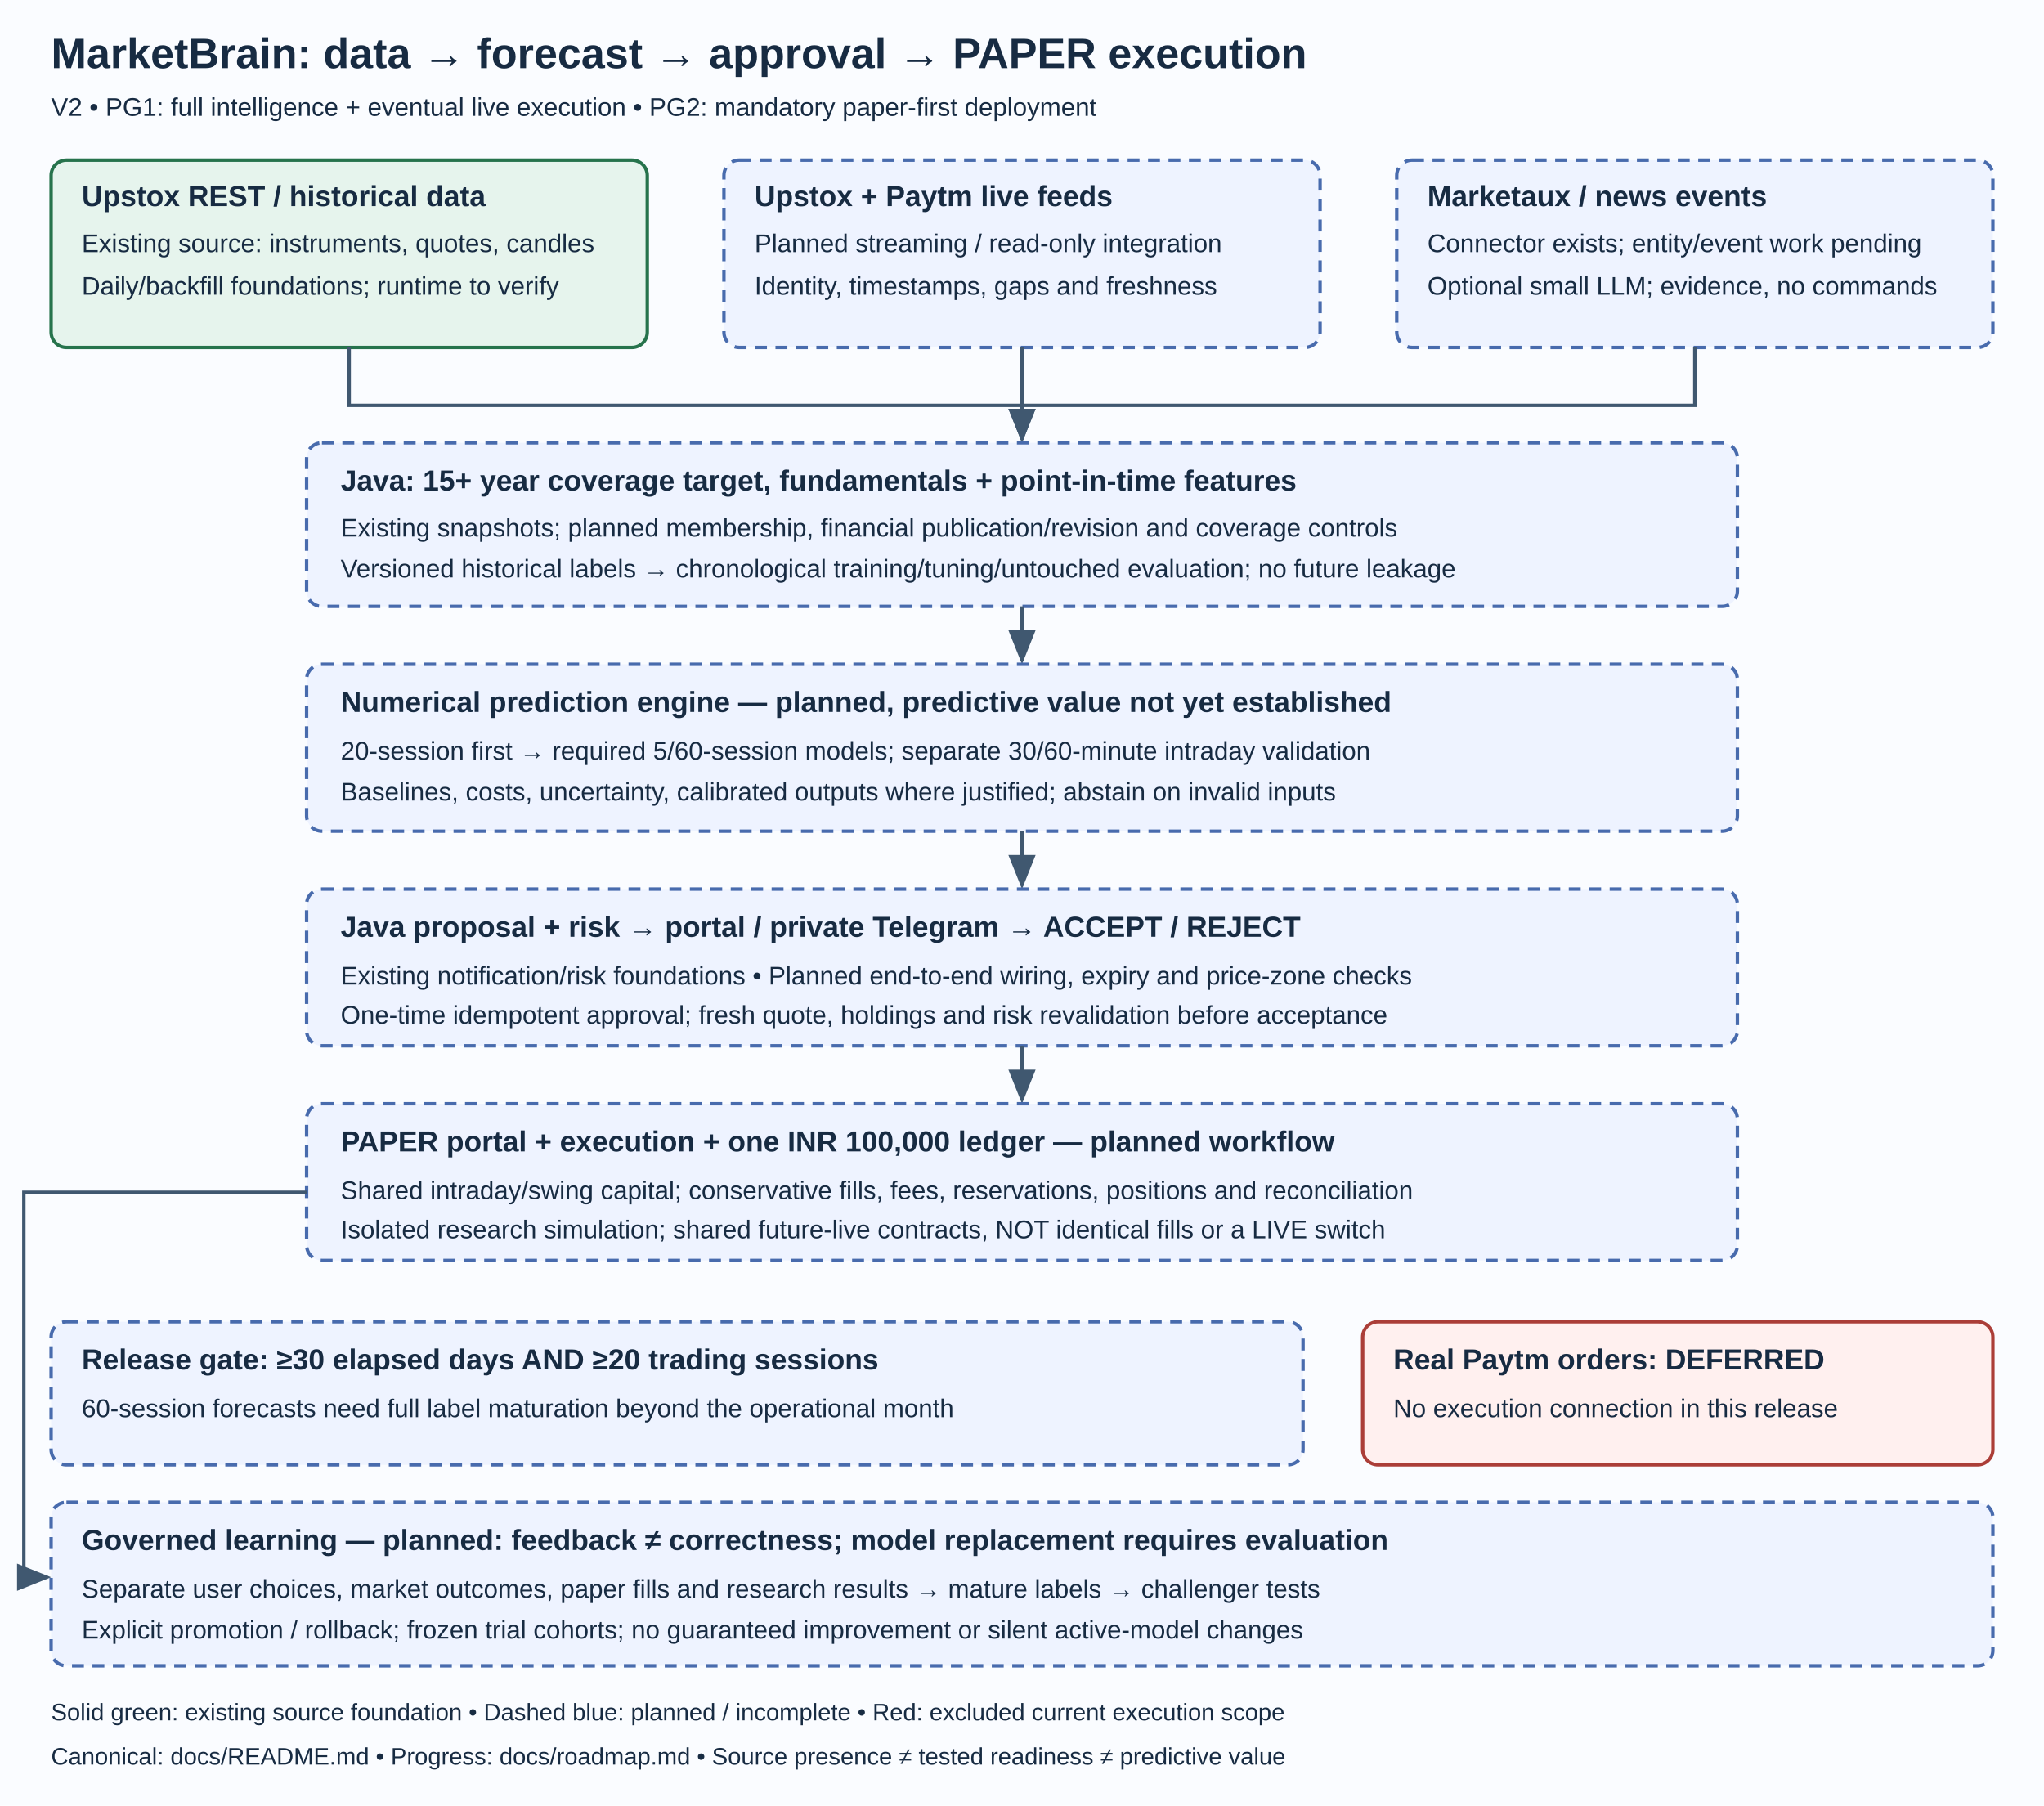
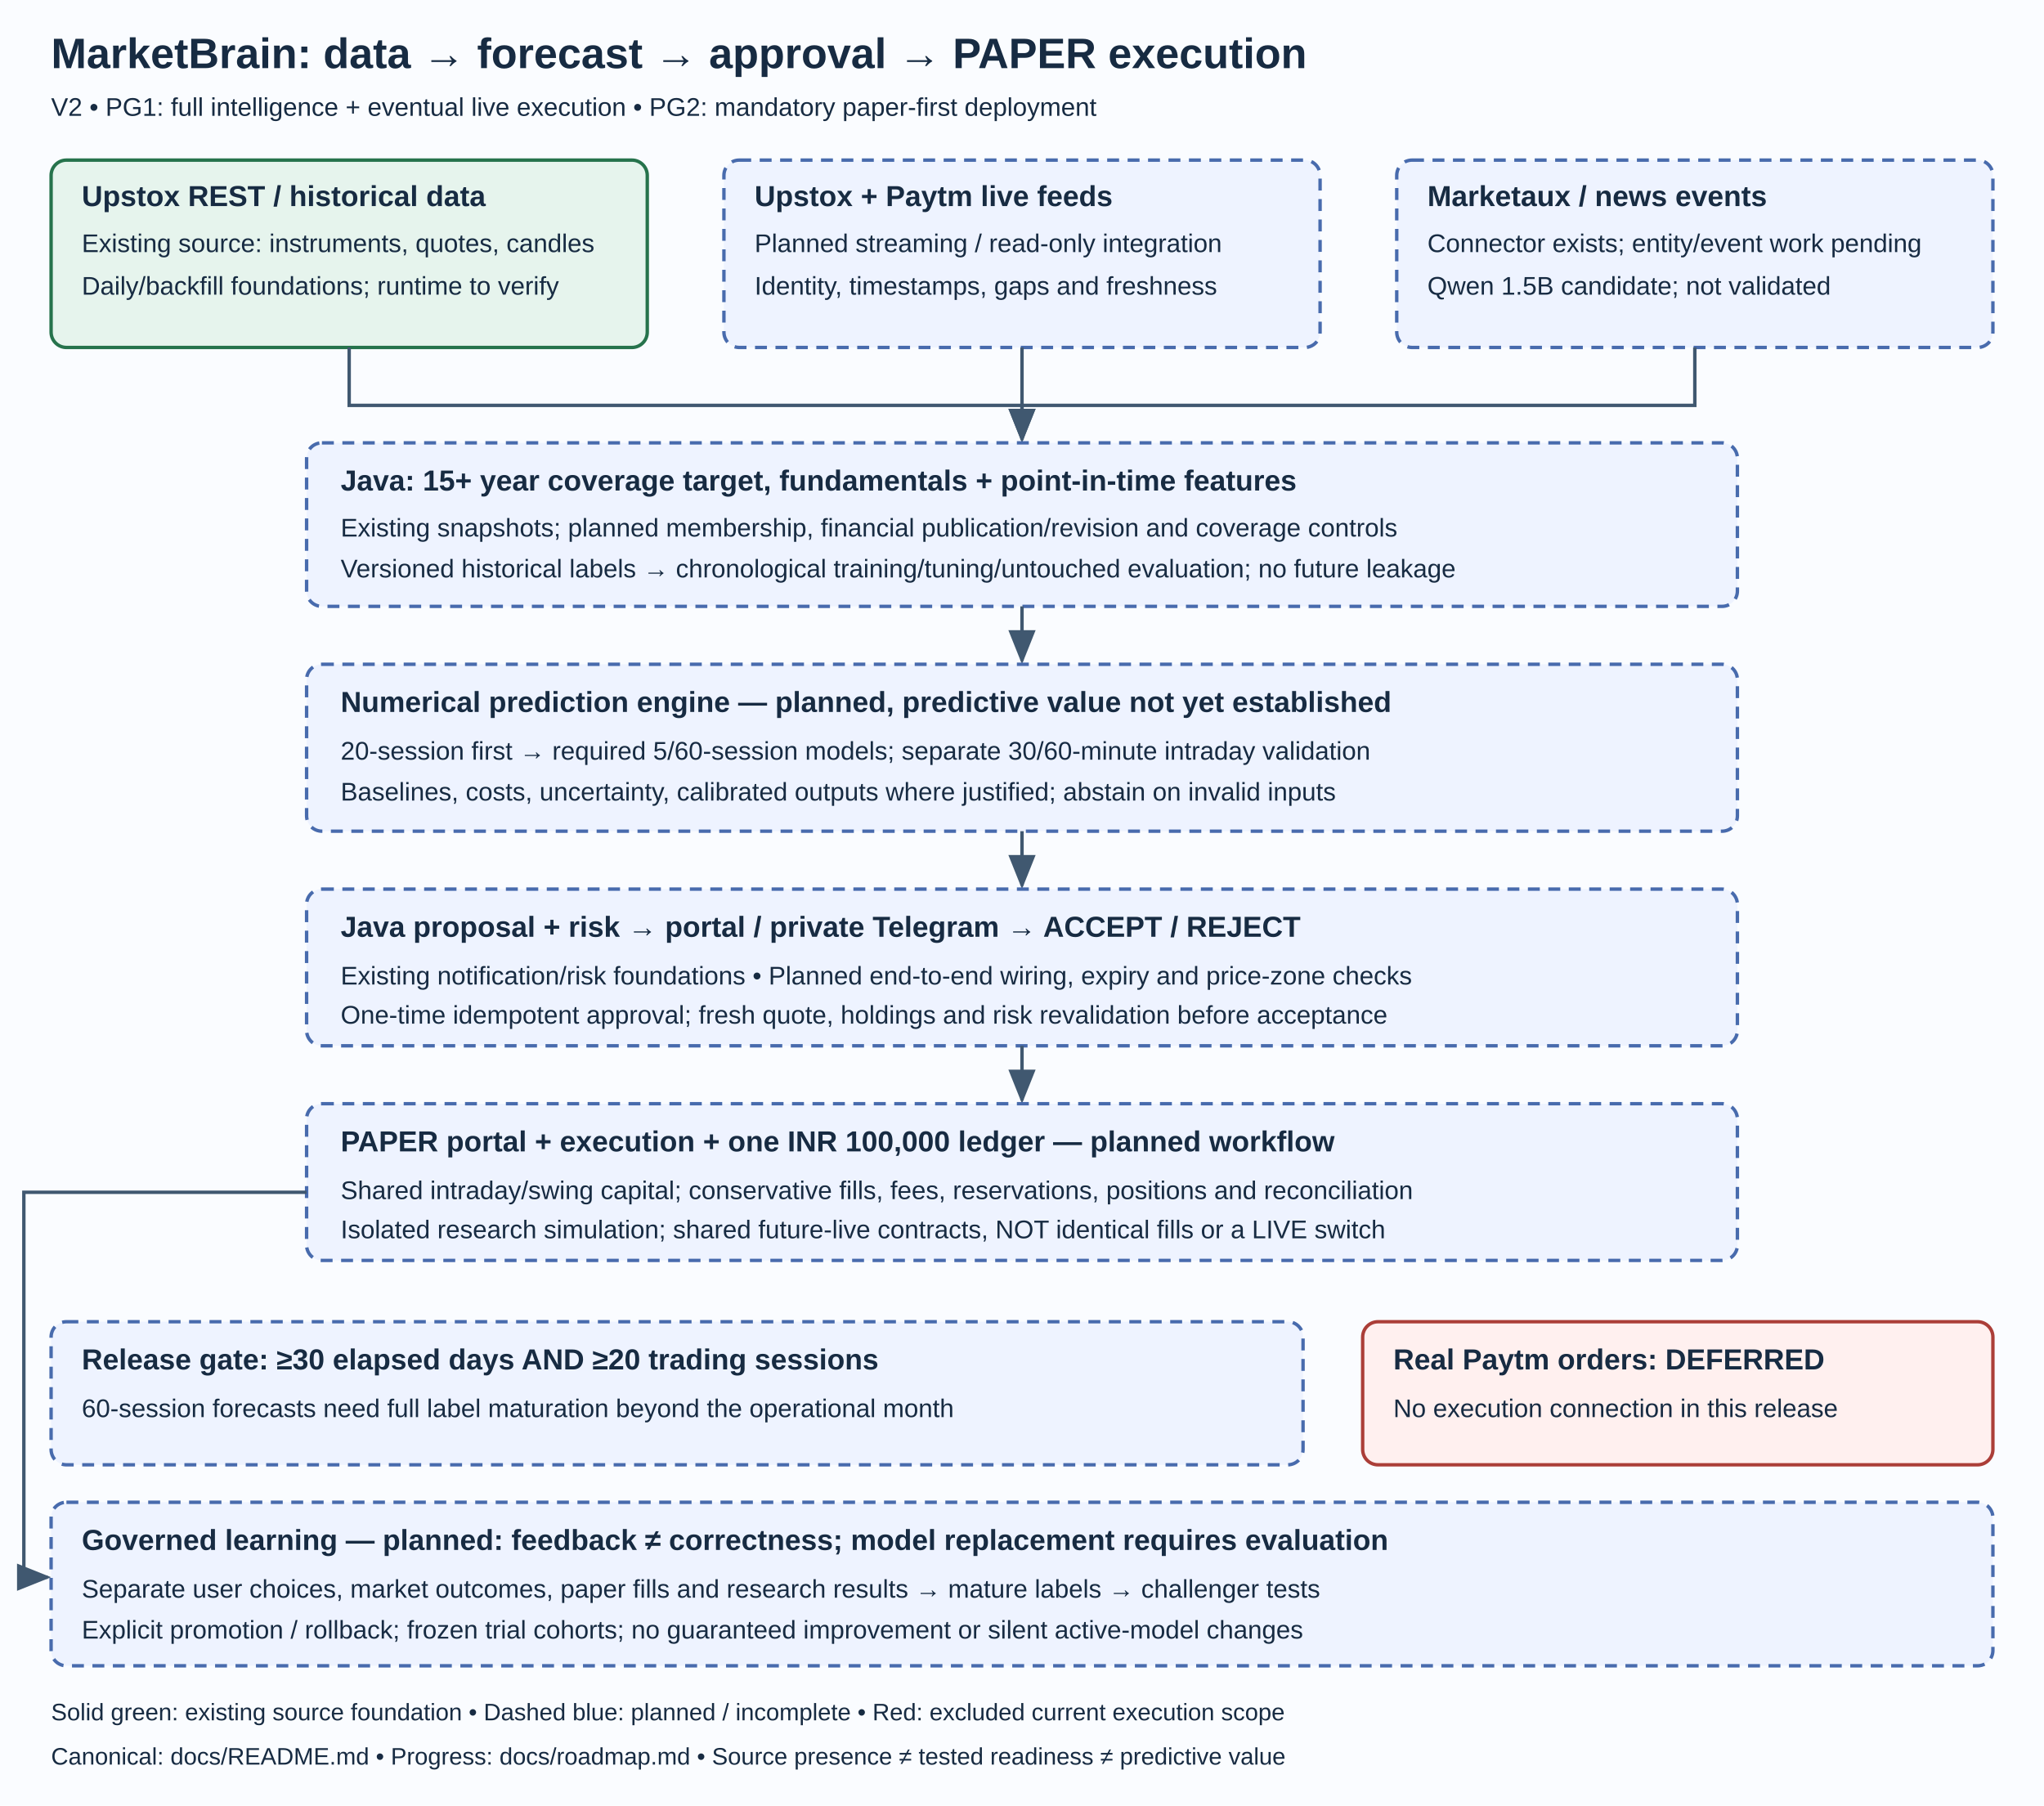
<svg xmlns="http://www.w3.org/2000/svg" width="1200" height="1060" viewBox="0 0 1200 1060" role="img" aria-labelledby="title desc">
  <defs>
    <marker id="arrow" markerWidth="10" markerHeight="8" refX="9" refY="4" orient="auto">
      <path d="M0,0 L10,4 L0,8 Z" fill="#405870" />
    </marker>
    <style>
      text { font-family: Arial, sans-serif; fill: #172b42; }
      .heading { font-size: 25px; font-weight: bold; }
      .label { font-size: 17px; font-weight: bold; }
      .body { font-size: 15px; }
      .small { font-size: 14px; }
      .existing { fill: #e6f4ed; stroke: #26734c; stroke-width: 2; }
      .planned { fill: #eef3ff; stroke: #486bad; stroke-width: 2; stroke-dasharray: 7 5; }
      .blocked { fill: #fff0ef; stroke: #ab3e38; stroke-width: 2; }
      .line { fill: none; stroke: #405870; stroke-width: 2; marker-end: url(#arrow); }
    </style>
  </defs>
  <rect width="1200" height="1060" fill="#fafcff" />
  <text x="30" y="40" class="heading">MarketBrain: data → forecast → approval → PAPER execution</text>
  <text x="30" y="68" class="body">V2 • PG1: full intelligence + eventual live execution • PG2: mandatory paper-first deployment</text>
  <rect x="30" y="94" width="350" height="110" rx="9" class="existing" />
  <text x="48" y="121" class="label">Upstox REST / historical data</text>
  <text x="48" y="148" class="body">Existing source: instruments, quotes, candles</text>
  <text x="48" y="173" class="body">Daily/backfill foundations; runtime to verify</text>
  <rect x="425" y="94" width="350" height="110" rx="9" class="planned" />
  <text x="443" y="121" class="label">Upstox + Paytm live feeds</text>
  <text x="443" y="148" class="body">Planned streaming / read-only integration</text>
  <text x="443" y="173" class="body">Identity, timestamps, gaps and freshness</text>
  <rect x="820" y="94" width="350" height="110" rx="9" class="planned" />
  <text x="838" y="121" class="label">Marketaux / news events</text>
  <text x="838" y="148" class="body">Connector exists; entity/event work pending</text>
-   <text x="838" y="173" class="body">Optional small LLM; evidence, no commands</text>
+   <text x="838" y="173" class="body">Qwen 1.5B candidate; not validated</text>
  <path d="M205 204 V238 H600 V258" class="line" />
  <path d="M600 204 V258" class="line" />
  <path d="M995 204 V238 H600" fill="none" stroke="#405870" stroke-width="2" />
  <rect x="180" y="260" width="840" height="96" rx="9" class="planned" />
  <text x="200" y="288" class="label">Java: 15+ year coverage target, fundamentals + point-in-time features</text>
  <text x="200" y="315" class="body">Existing snapshots; planned membership, financial publication/revision and coverage controls</text>
  <text x="200" y="339" class="body">Versioned historical labels → chronological training/tuning/untouched evaluation; no future leakage</text>
  <path d="M600 356 V388" class="line" />
  <rect x="180" y="390" width="840" height="98" rx="9" class="planned" />
  <text x="200" y="418" class="label">Numerical prediction engine — planned, predictive value not yet established</text>
  <text x="200" y="446" class="body">20-session first → required 5/60-session models; separate 30/60-minute intraday validation</text>
  <text x="200" y="470" class="body">Baselines, costs, uncertainty, calibrated outputs where justified; abstain on invalid inputs</text>
  <path d="M600 488 V520" class="line" />
  <rect x="180" y="522" width="840" height="92" rx="9" class="planned" />
  <text x="200" y="550" class="label">Java proposal + risk → portal / private Telegram → ACCEPT / REJECT</text>
  <text x="200" y="578" class="body">Existing notification/risk foundations • Planned end-to-end wiring, expiry and price-zone checks</text>
  <text x="200" y="601" class="body">One-time idempotent approval; fresh quote, holdings and risk revalidation before acceptance</text>
  <path d="M600 614 V646" class="line" />
  <rect x="180" y="648" width="840" height="92" rx="9" class="planned" />
  <text x="200" y="676" class="label">PAPER portal + execution + one INR 100,000 ledger — planned workflow</text>
  <text x="200" y="704" class="body">Shared intraday/swing capital; conservative fills, fees, reservations, positions and reconciliation</text>
  <text x="200" y="727" class="body">Isolated research simulation; shared future-live contracts, NOT identical fills or a LIVE switch</text>
  <rect x="30" y="776" width="735" height="84" rx="9" class="planned" />
  <text x="48" y="804" class="label">Release gate: ≥30 elapsed days AND ≥20 trading sessions</text>
  <text x="48" y="832" class="body">60-session forecasts need full label maturation beyond the operational month</text>
  <rect x="800" y="776" width="370" height="84" rx="9" class="blocked" />
  <text x="818" y="804" class="label">Real Paytm orders: DEFERRED</text>
  <text x="818" y="832" class="body">No execution connection in this release</text>
  <path d="M180 700 H14 V926 H28" class="line" />
  <rect x="30" y="882" width="1140" height="96" rx="9" class="planned" />
  <text x="48" y="910" class="label">Governed learning — planned: feedback ≠ correctness; model replacement requires evaluation</text>
  <text x="48" y="938" class="body">Separate user choices, market outcomes, paper fills and research results → mature labels → challenger tests</text>
  <text x="48" y="962" class="body">Explicit promotion / rollback; frozen trial cohorts; no guaranteed improvement or silent active-model changes</text>
  <text x="30" y="1010" class="small">Solid green: existing source foundation • Dashed blue: planned / incomplete • Red: excluded current execution scope</text>
  <text x="30" y="1036" class="small">Canonical: docs/README.md • Progress: docs/roadmap.md • Source presence ≠ tested readiness ≠ predictive value</text>
</svg>
